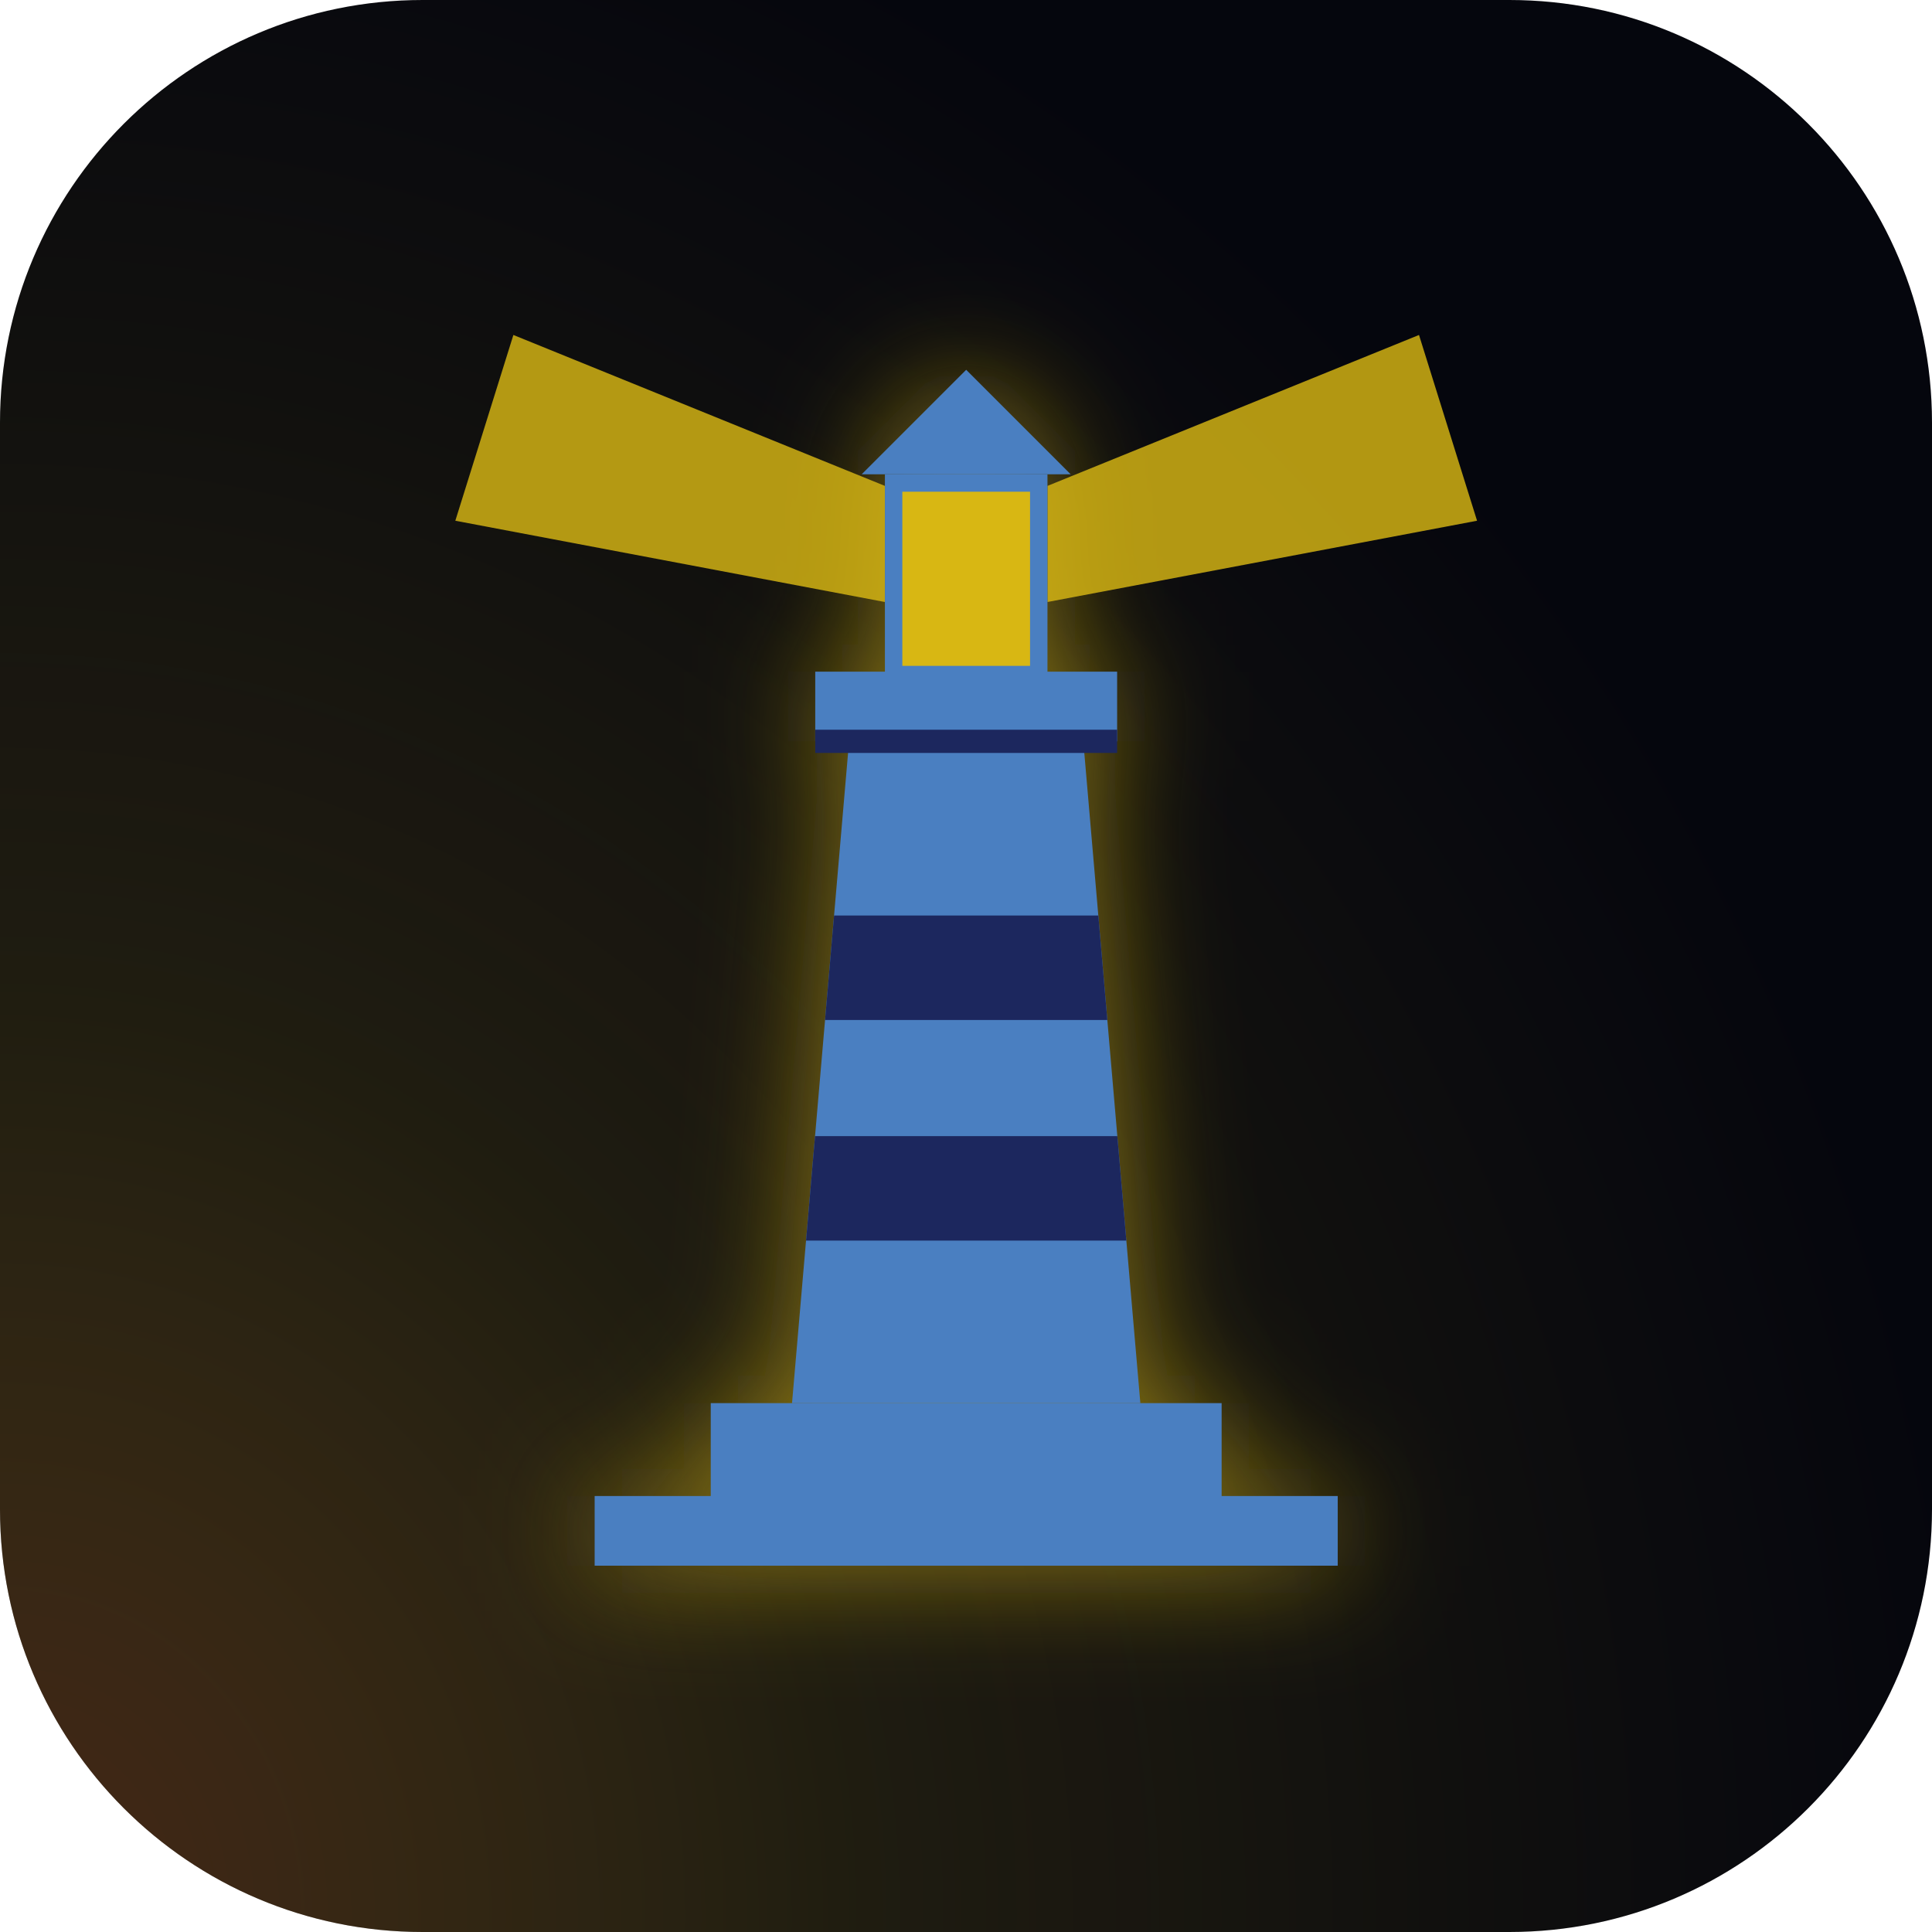
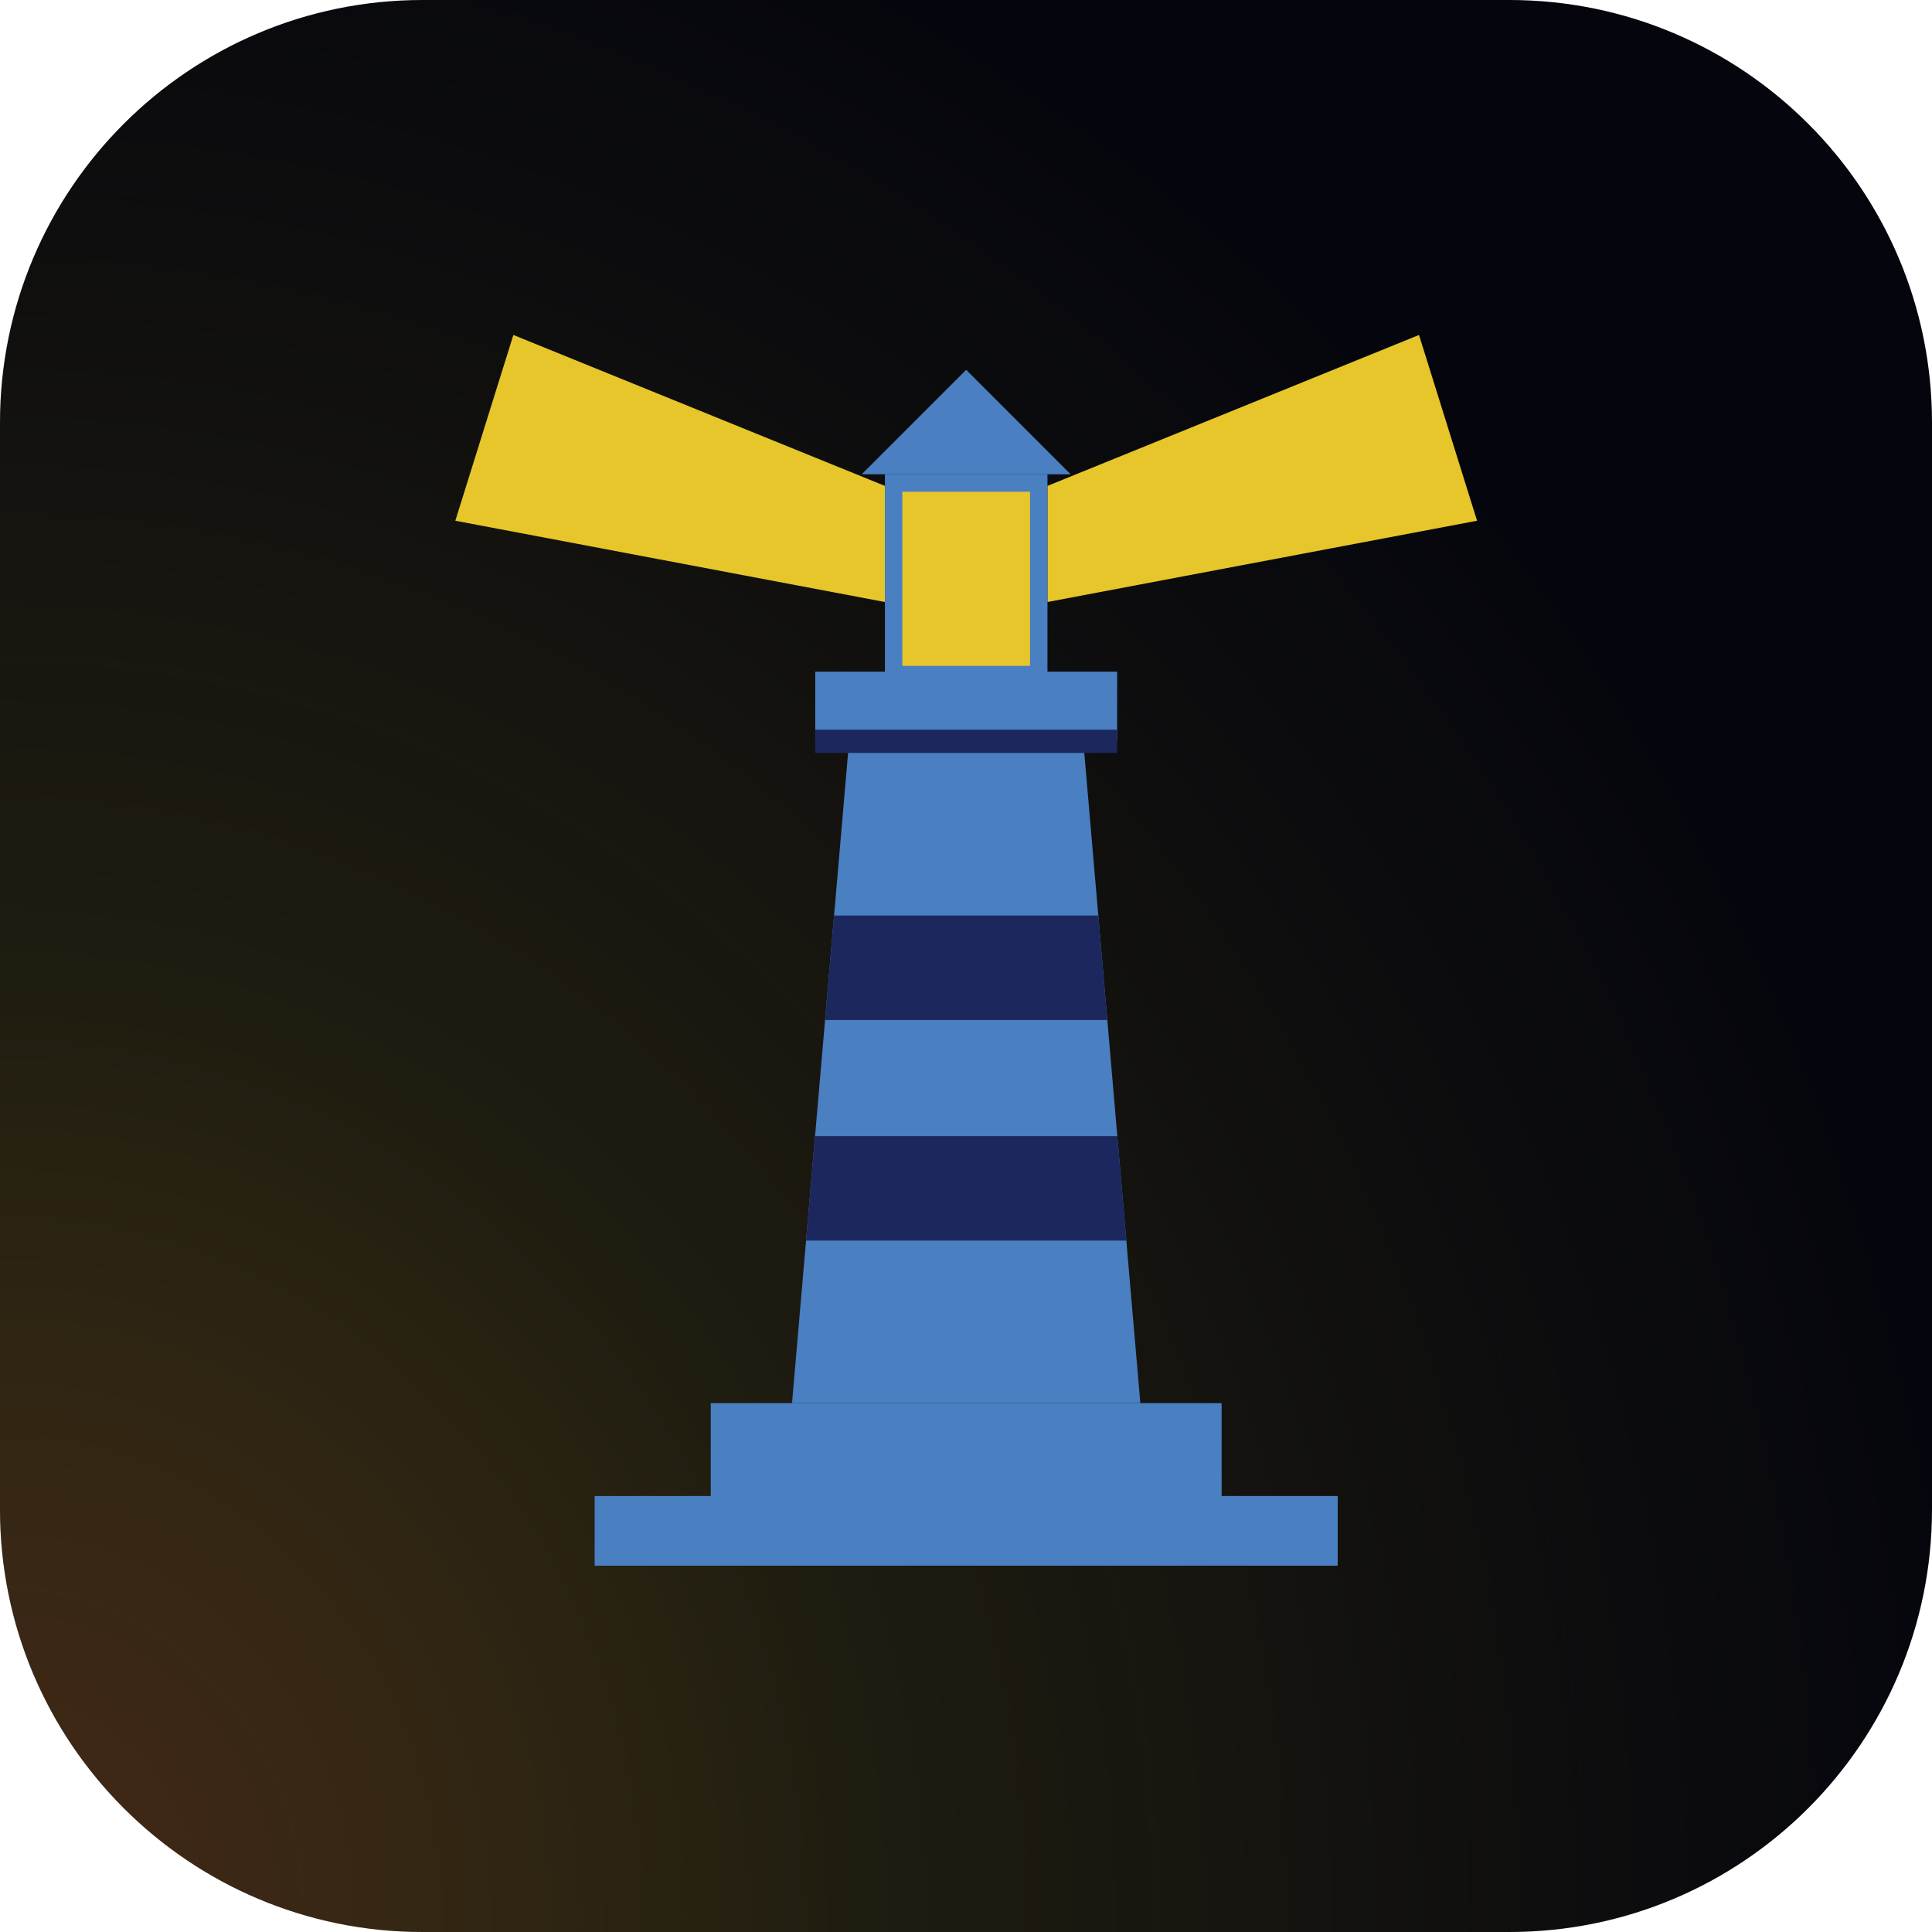
<svg xmlns="http://www.w3.org/2000/svg" viewBox="0 0 512 512">
  <rect width="512" height="512" rx="112" fill="#05060d" />
  <defs>
    <radialGradient id="candle" gradientUnits="userSpaceOnUse" cx="0" cy="0" r="1" gradientTransform="translate(0 512) scale(560 620)">
      <stop offset="0" stop-color="#c96a2b" stop-opacity="0.32" />
      <stop offset=".4" stop-color="#e6c62a" stop-opacity="0.120" />
      <stop offset=".68" stop-color="#e6c62a" stop-opacity="0.051" />
      <stop offset=".94" stop-color="#e6c62a" stop-opacity="0" />
    </radialGradient>
  </defs>
  <rect width="512" height="512" rx="112" fill="url(#candle)" />
  <svg x="102.2" y="58.0" width="307.7" height="400" viewBox="0 0 100 130">
    <defs>
-       <filter id="blur" x="-40%" y="-40%" width="180%" height="180%">
-         <feGaussianBlur stdDeviation="5" />
-       </filter>
-     </defs>
-     <g filter="url(#blur)" opacity="0.6" fill="#d8b713">
-       <rect x="18" y="110" width="64" height="6" />
-       <rect x="28" y="102" width="44" height="9" />
-       <polygon points="35,102 65,102 60,44 40,44" />
-       <rect x="37" y="39" width="26" height="6" />
-       <rect x="43" y="22" width="14" height="18" />
-       <polygon points="41,22 59,22 50,13" />
-     </g>
-     <defs>
      <clipPath id="tower">
        <polygon points="35,102 65,102 60,44 40,44" />
      </clipPath>
    </defs>
-     <polygon points="43,23 43,33 6,26 11,10" fill="#d8b713" opacity="0.82" />
-     <polygon points="57,23 57,33 94,26 89,10" fill="#d8b713" opacity="0.82" />
+     <polygon points="43,23 43,33 6,26 11,10" fill="#e6c62a" opacity="1" />
+     <polygon points="57,23 57,33 94,26 89,10" fill="#e6c62a" opacity="1" />
    <rect x="18" y="110" width="64" height="6" fill="#4a7fc1" />
    <rect x="28" y="102" width="44" height="9" fill="#4a7fc1" />
    <polygon points="35,102 65,102 60,44 40,44" fill="#4a7fc1" />
    <rect x="0" y="60" width="100" height="9" fill="#1c275e" clip-path="url(#tower)" />
    <rect x="0" y="79" width="100" height="9" fill="#1c275e" clip-path="url(#tower)" />
    <rect x="37" y="39" width="26" height="6" fill="#4a7fc1" />
    <rect x="37" y="44" width="26" height="2" fill="#1c275e" />
    <rect x="43" y="22" width="14" height="18" fill="#4a7fc1" />
-     <rect x="44.5" y="23.5" width="11" height="15" fill="#d8b713" />
+     <rect x="44.5" y="23.5" width="11" height="15" fill="#e6c62a" />
    <polygon points="41,22 59,22 50,13" fill="#4a7fc1" />
  </svg>
</svg>
